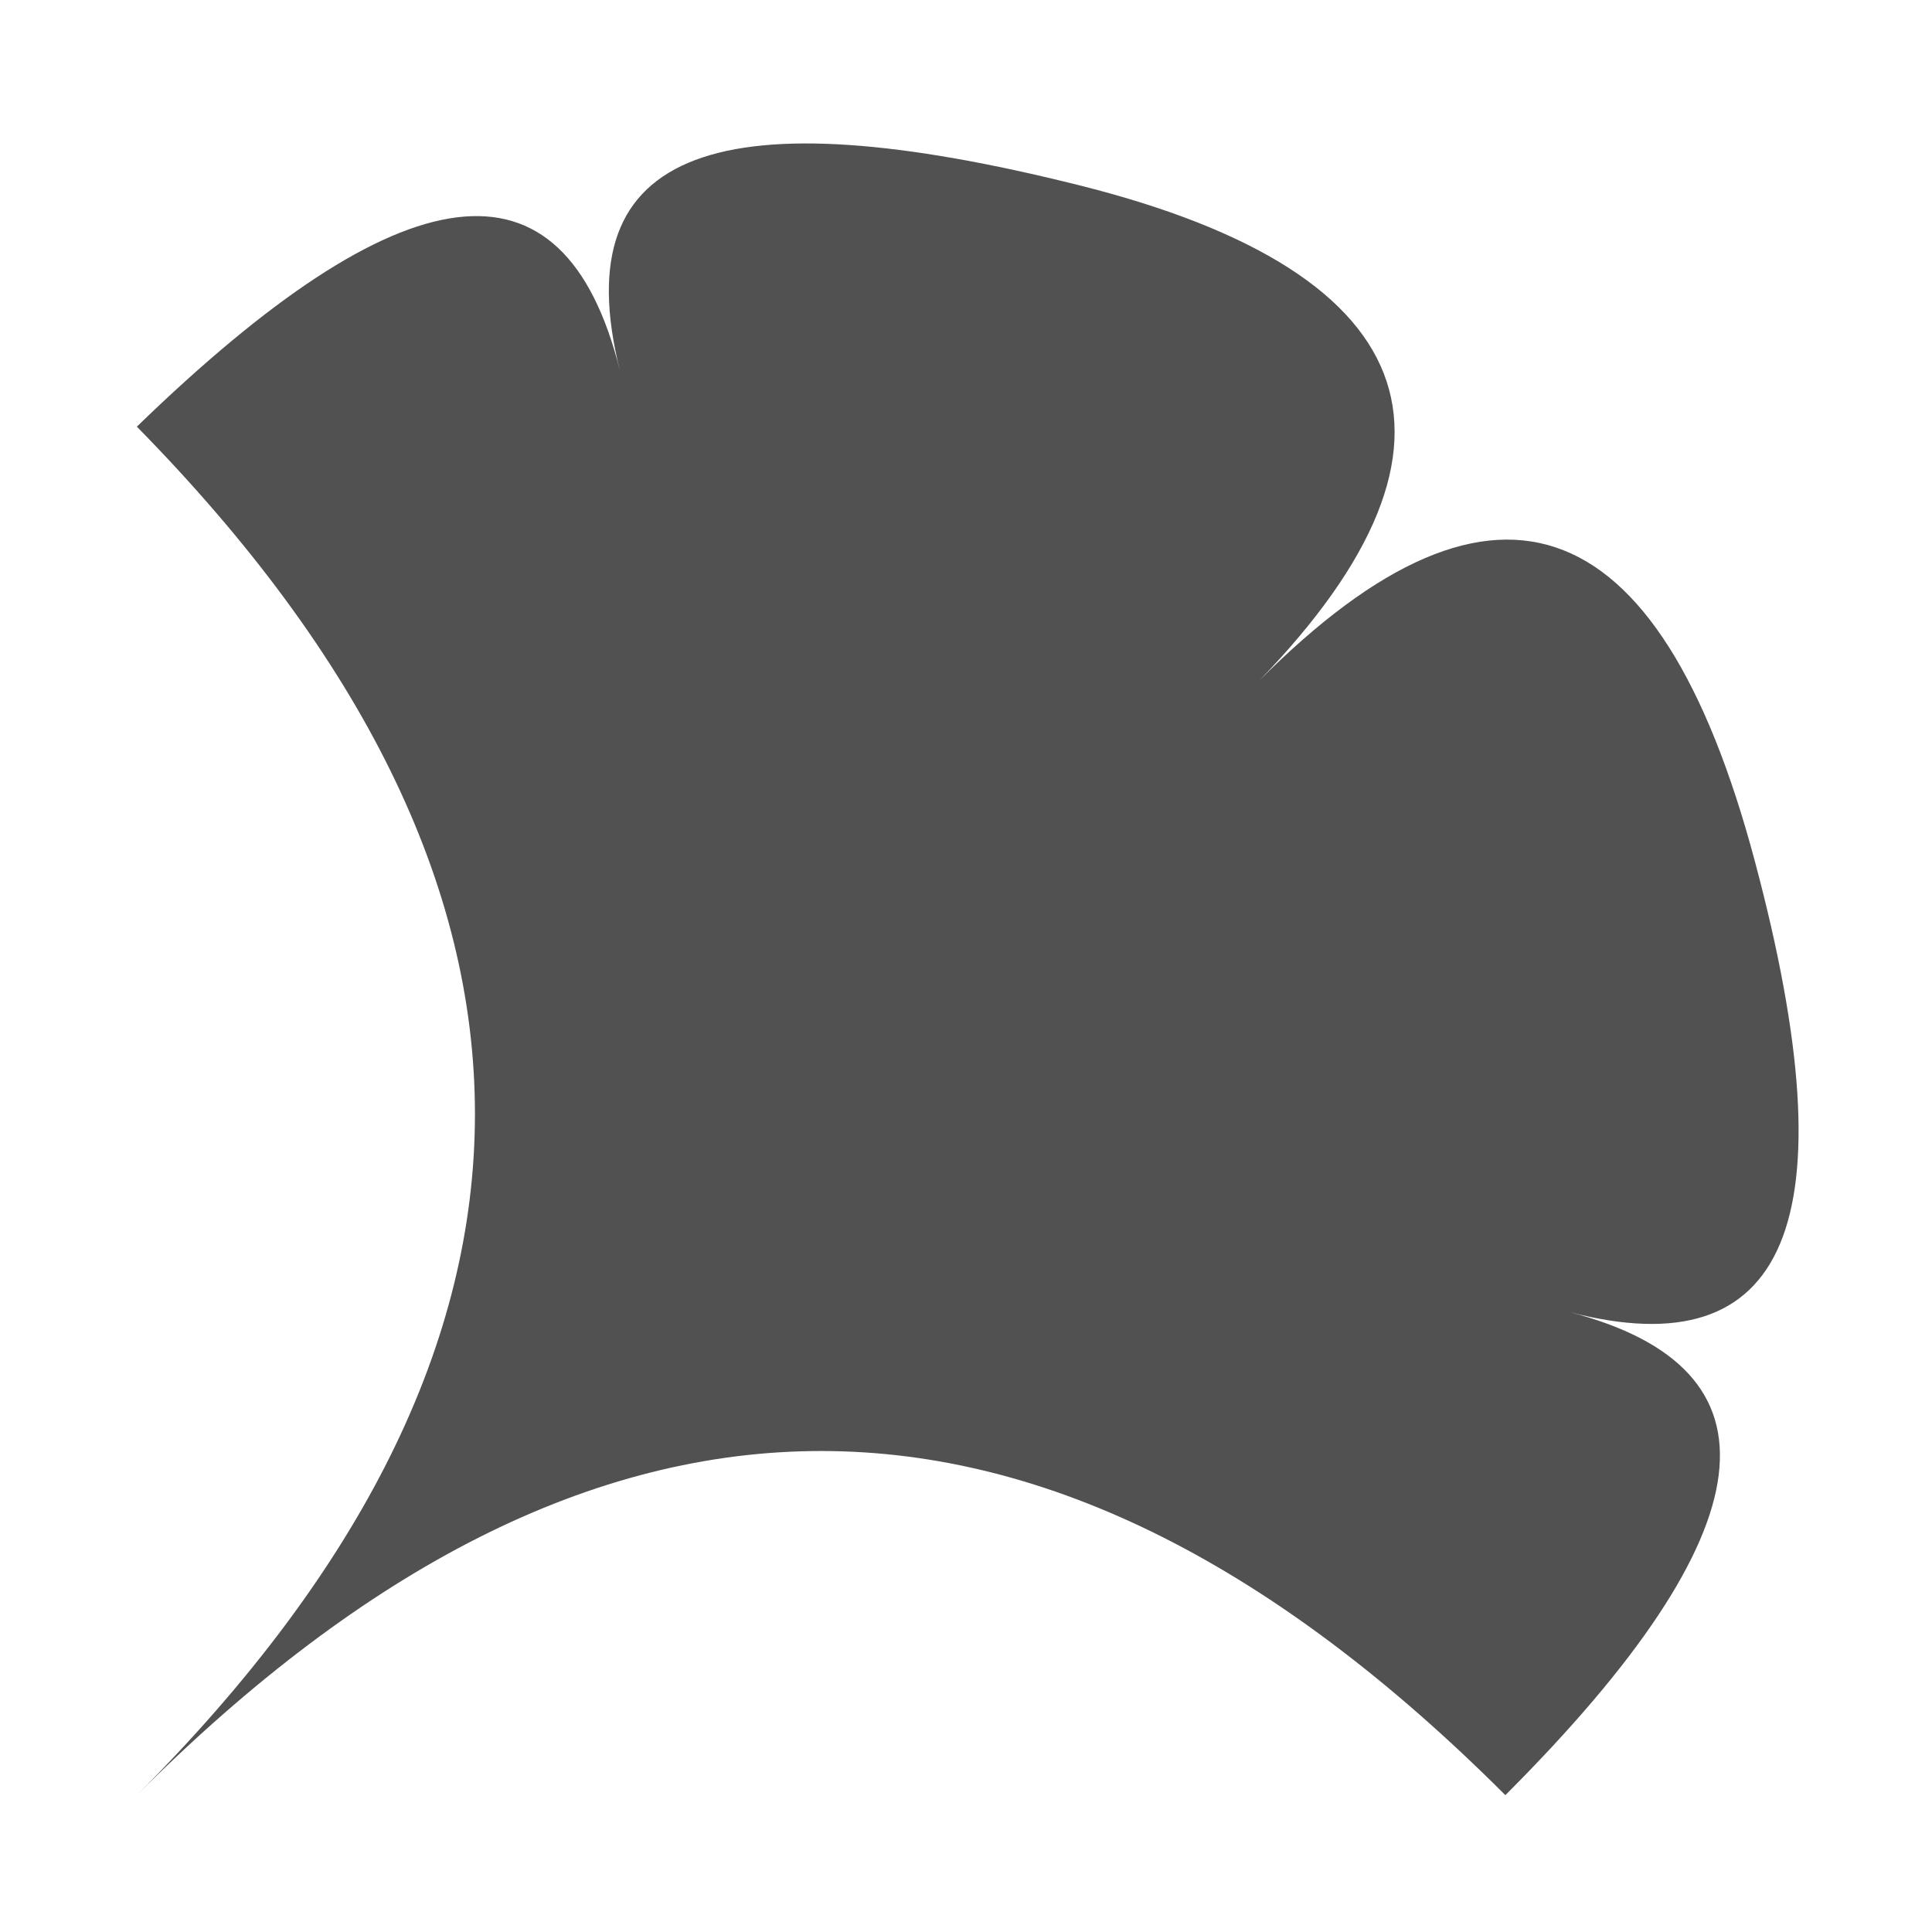
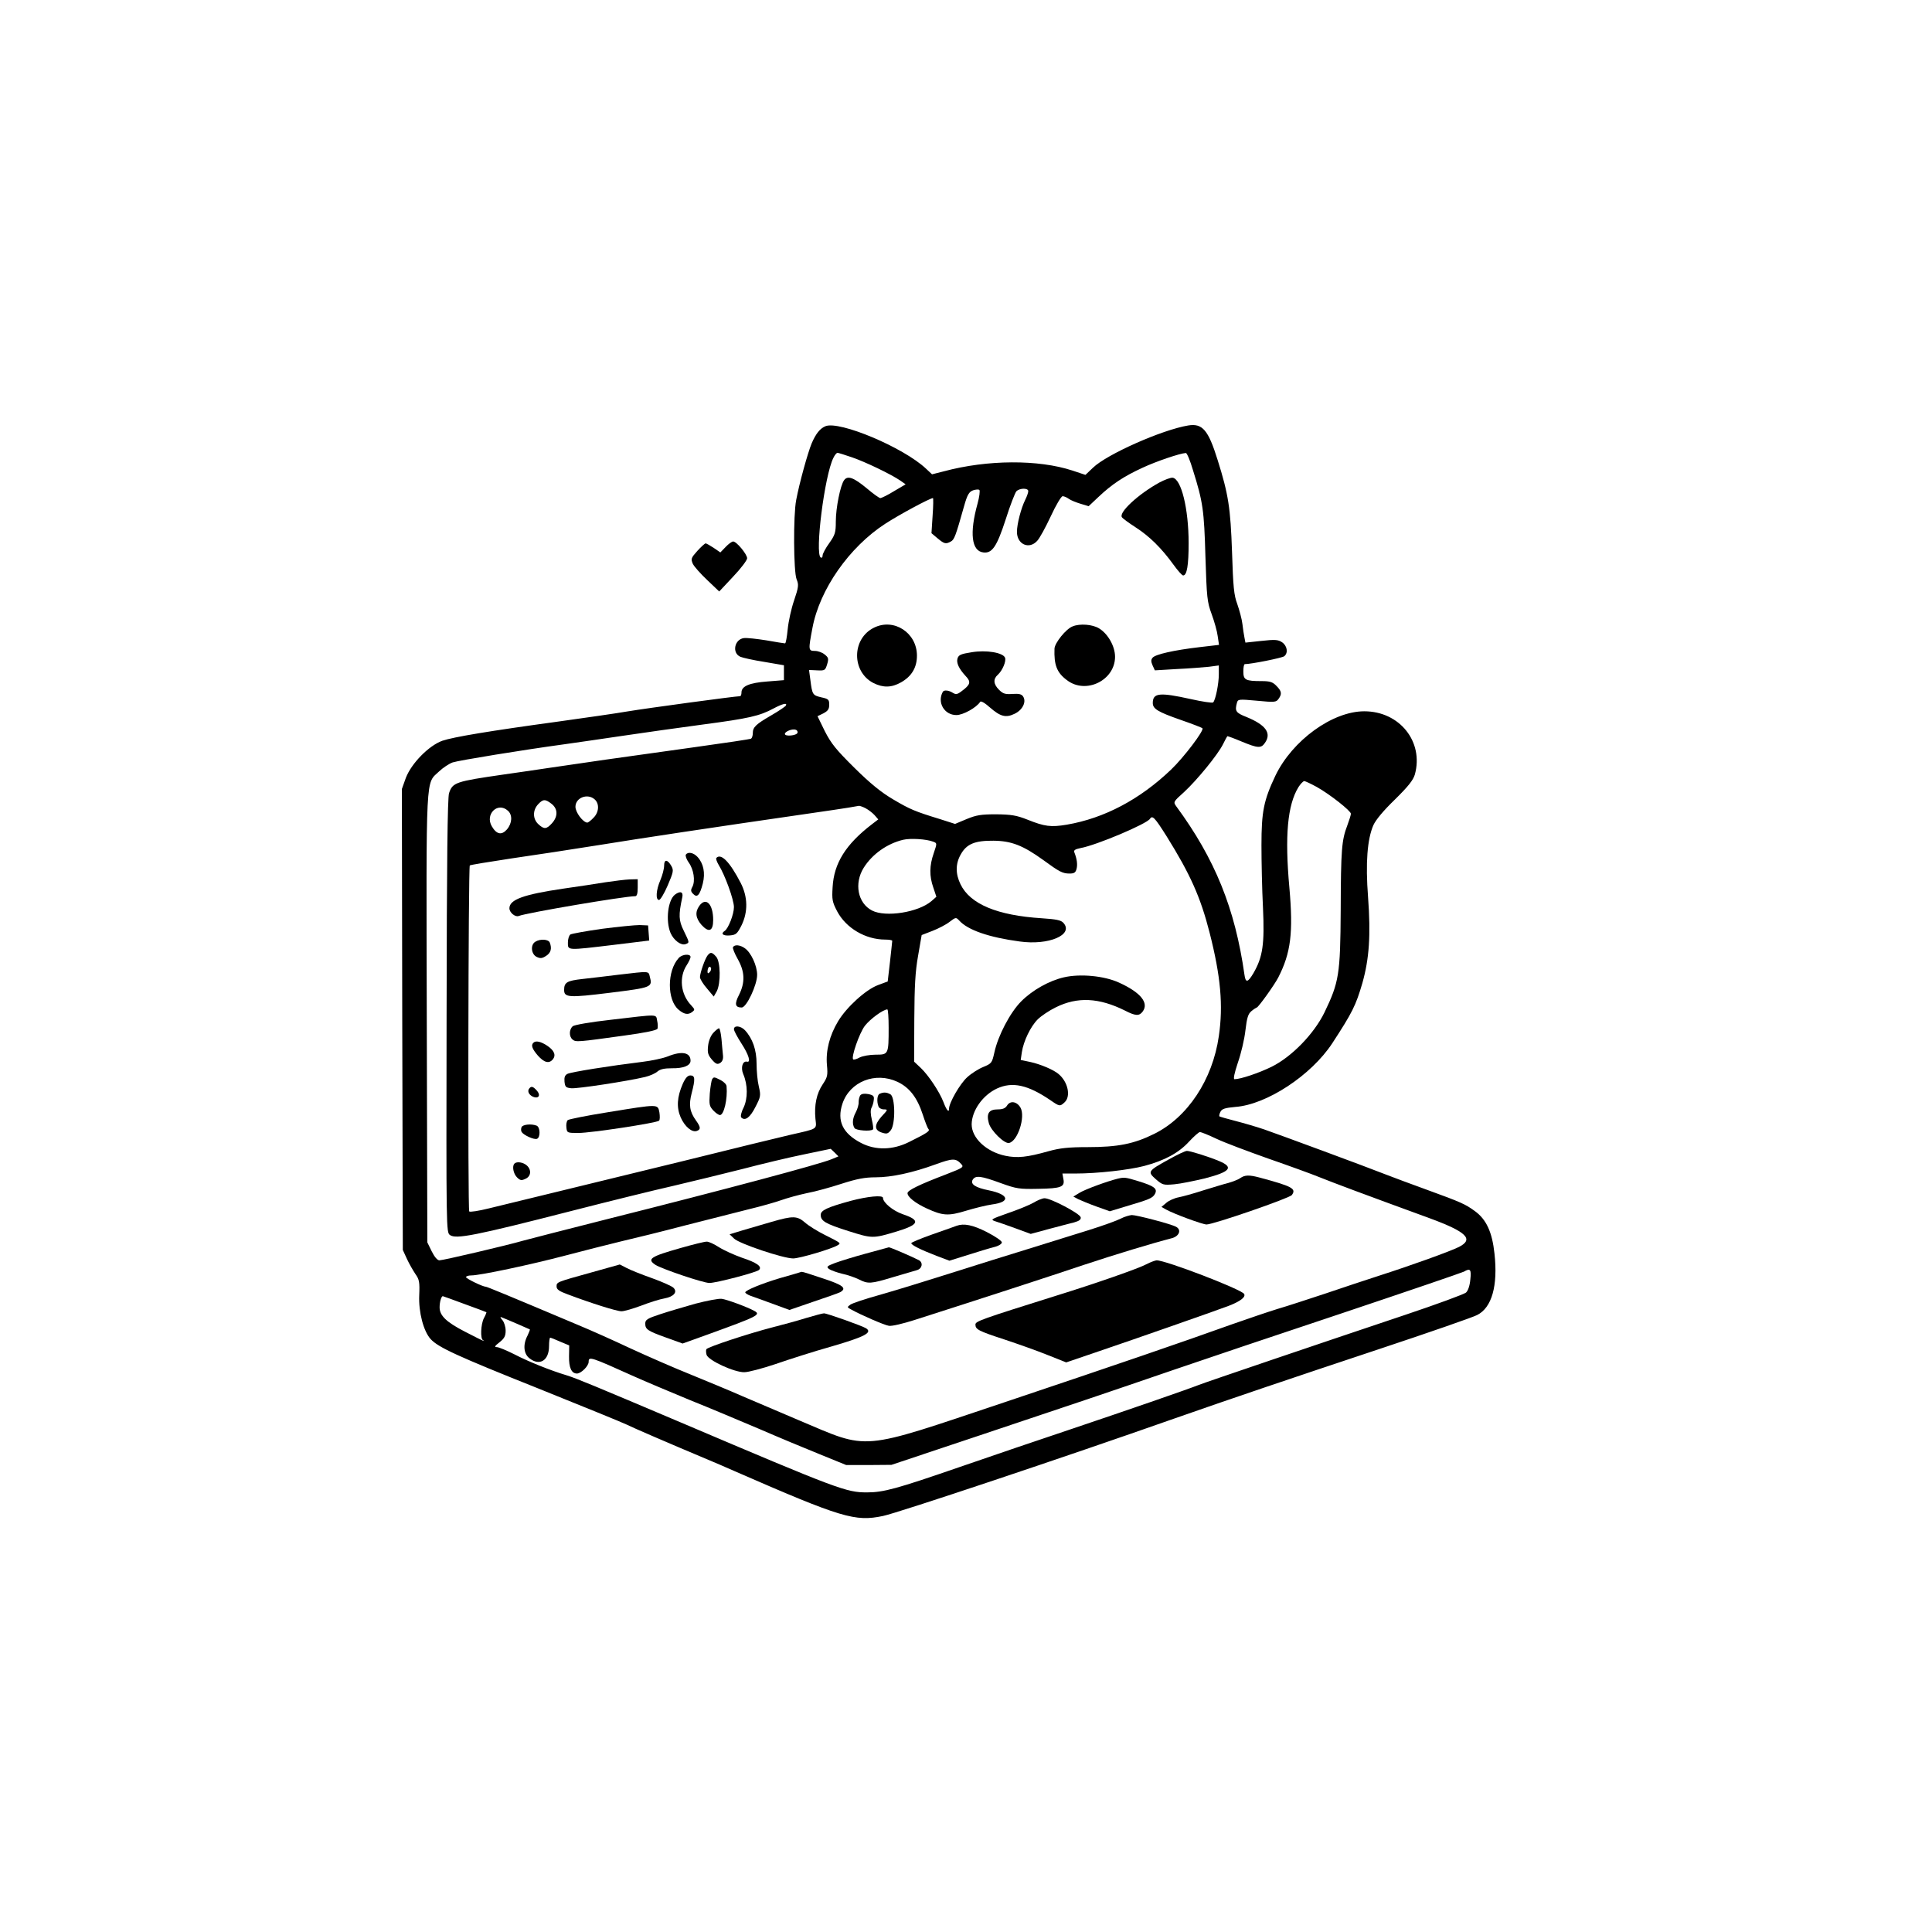
- <svg xmlns="http://www.w3.org/2000/svg" version="1.1" x="0px" y="0px" width="24px" height="24px" viewBox="0 0 24 24">
-   <style type="text/css">
- 	.st0{fill:#515151;}
- </style>
-   <path class="st0" d="M1.7,22.3c5.7-5.7,11.3-5.7,17,0c3.3-3.3,3.5-5.3,0.8-6c2.7,0.7,3.5-1.1,2.3-5.6s-3.3-5.2-6.3-2.1  c3-3,2.3-5.2-2.1-6.3S7,1.8,7.7,4.6C7,1.8,5,2.1,1.7,5.3C7.3,11,7.3,16.7,1.7,22.3" />
+ <svg xmlns="http://www.w3.org/2000/svg" version="1.0" width="1024pt" height="1024pt" viewBox="0 0 1024 1024" preserveAspectRatio="xMidYMid meet">
+   <g transform="translate(0,1024) scale(0.1,-0.1)" fill="#000000" stroke="none">
+     <path d="M4375 7981 c-29 -12 -51 -40 -73 -91 -20 -48 -65 -209 -82 -300 -16 -81 -14 -380 2 -420 12 -29 11 -41 -13 -112 -15 -43 -30 -112 -34 -153 -4 -41 -10 -75 -14 -75 -4 0 -49 7 -99 16 -50 8 -104 14 -119 12 -50 -6 -65 -79 -19 -99 11 -5 68 -18 126 -27 l105 -18 0 -39 0 -40 -88 -7 c-95 -7 -137 -25 -137 -58 0 -11 -3 -20 -8 -20 -25 0 -496 -64 -592 -80 -63 -11 -232 -35 -375 -55 -359 -49 -551 -81 -610 -101 -71 -25 -164 -119 -194 -197 l-21 -59 2 -1221 3 -1222 22 -48 c12 -26 33 -62 45 -80 20 -28 23 -42 20 -112 -4 -90 23 -192 61 -233 41 -44 141 -90 572 -262 236 -95 445 -180 465 -190 34 -17 229 -101 405 -175 50 -21 126 -53 170 -73 568 -248 637 -268 785 -237 78 16 967 313 1540 515 314 110 607 209 1091 370 262 87 495 168 518 180 78 39 111 155 92 326 -12 113 -43 181 -104 225 -51 37 -70 46 -257 114 -80 29 -174 64 -210 78 -114 45 -572 214 -650 241 -41 14 -110 34 -153 45 -43 11 -81 22 -84 24 -2 3 0 14 6 25 8 15 24 20 78 25 167 12 403 168 514 337 107 164 125 200 160 320 36 128 45 252 30 455 -14 182 -4 307 28 381 13 29 54 78 115 137 71 70 96 102 105 132 48 174 -81 335 -268 335 -169 0 -381 -154 -471 -341 -62 -131 -74 -190 -74 -369 0 -85 3 -234 8 -330 9 -194 -1 -262 -50 -347 -30 -51 -42 -54 -48 -10 -50 352 -156 614 -362 894 -16 22 -15 24 42 75 69 64 178 197 206 253 11 22 21 41 23 43 1 1 35 -11 75 -28 87 -36 104 -37 124 -8 37 52 5 96 -98 138 -56 22 -62 31 -50 75 5 19 9 20 106 11 93 -9 102 -8 114 9 20 27 17 42 -11 70 -19 20 -34 25 -77 25 -87 0 -98 6 -98 51 0 22 3 39 8 39 33 0 199 33 209 42 22 18 15 56 -12 74 -21 14 -38 15 -110 7 l-84 -9 -5 26 c-3 14 -8 47 -11 73 -3 26 -16 73 -27 105 -18 48 -22 90 -28 277 -8 232 -19 305 -76 486 -50 161 -81 196 -156 184 -139 -23 -432 -153 -505 -224 l-40 -38 -69 23 c-180 59 -450 58 -681 -4 l-63 -16 -32 30 c-120 113 -459 255 -533 225z m141 -165 c70 -24 206 -89 257 -124 l27 -19 -61 -36 c-34 -21 -67 -37 -73 -37 -6 0 -38 23 -71 51 -70 58 -102 70 -121 44 -20 -27 -44 -147 -44 -219 0 -59 -4 -71 -35 -115 -19 -26 -35 -56 -35 -65 0 -10 -4 -14 -10 -11 -32 20 20 434 67 528 7 15 17 27 22 27 4 0 39 -11 77 -24z m1807 -68 c53 -169 59 -212 66 -458 7 -218 9 -240 33 -305 14 -38 29 -91 32 -116 l7 -47 -103 -12 c-136 -16 -234 -38 -249 -56 -9 -11 -9 -20 0 -41 l12 -26 117 7 c64 3 141 9 170 12 l52 7 0 -47 c0 -49 -17 -135 -30 -149 -4 -4 -58 4 -120 18 -163 36 -200 33 -200 -21 0 -31 26 -47 149 -90 58 -20 110 -40 114 -44 11 -10 -98 -154 -166 -219 -165 -158 -354 -258 -553 -292 -84 -14 -117 -10 -209 27 -58 23 -86 27 -165 28 -80 0 -105 -4 -156 -25 l-62 -26 -78 25 c-137 42 -160 52 -250 105 -63 37 -121 84 -205 167 -98 97 -123 128 -157 194 l-39 80 31 15 c24 13 31 22 31 46 0 27 -4 31 -42 39 -46 11 -48 14 -58 93 l-7 52 43 -2 c41 -2 43 0 53 32 9 30 7 36 -13 52 -13 11 -36 19 -52 19 -35 0 -35 5 -13 121 38 205 195 429 386 553 74 48 237 136 253 136 2 0 2 -42 -2 -93 l-6 -93 32 -27 c36 -30 44 -32 71 -17 18 10 25 28 70 188 17 60 26 75 47 83 15 5 30 6 34 2 4 -4 0 -37 -10 -73 -43 -155 -32 -251 31 -258 47 -6 72 32 119 177 23 73 49 139 56 147 18 18 63 18 63 1 0 -8 -7 -28 -16 -46 -22 -44 -44 -129 -44 -170 0 -66 64 -95 107 -48 12 12 44 70 72 130 27 59 56 107 63 107 8 0 22 -6 33 -14 11 -8 39 -19 62 -26 l43 -13 52 49 c72 68 134 109 234 155 73 34 197 76 229 78 6 1 23 -40 38 -91z m-2158 -1248 c-3 -5 -38 -29 -78 -52 -81 -47 -97 -62 -97 -94 0 -13 -4 -25 -9 -29 -5 -3 -139 -23 -298 -45 -391 -54 -612 -86 -773 -110 -74 -11 -182 -27 -240 -35 -256 -37 -271 -42 -290 -99 -8 -24 -12 -357 -13 -1181 -2 -1136 -2 -1147 18 -1161 32 -23 134 -3 645 128 195 50 438 110 540 133 102 24 266 64 365 89 99 26 245 61 324 77 l144 30 21 -20 20 -20 -36 -15 c-62 -26 -547 -156 -1203 -321 -209 -53 -404 -103 -433 -111 -82 -24 -423 -104 -443 -104 -11 0 -26 18 -41 48 l-23 47 -3 1190 c-3 1324 -7 1237 66 1307 20 19 52 40 71 47 34 11 371 66 591 96 63 9 203 29 310 45 107 16 299 43 426 60 242 32 300 45 374 85 47 25 75 32 65 15z m62 -144 c-5 -15 -67 -21 -67 -6 0 13 40 29 58 22 7 -2 11 -10 9 -16z m2752 -287 c70 -39 181 -127 181 -142 0 -7 -9 -35 -19 -62 -30 -78 -34 -129 -35 -450 -2 -340 -9 -381 -86 -541 -55 -113 -173 -235 -280 -288 -67 -33 -165 -66 -197 -66 -7 0 -1 31 18 88 17 48 35 125 40 171 8 67 14 87 32 102 12 10 25 18 28 19 8 0 94 120 114 159 67 131 80 237 59 476 -25 276 -10 438 48 533 11 17 25 32 31 32 5 0 35 -14 66 -31z m-3827 -66 c26 -23 23 -69 -7 -98 -13 -14 -28 -25 -32 -25 -23 1 -63 54 -63 84 0 48 64 73 102 39z m-228 -24 c33 -26 34 -67 1 -103 -29 -32 -42 -32 -72 -4 -30 28 -30 74 -1 105 26 28 38 29 72 2z m1664 -23 c15 -8 36 -24 47 -36 l20 -23 -34 -26 c-138 -106 -201 -206 -208 -333 -4 -66 -2 -78 24 -128 47 -89 150 -150 255 -150 21 0 38 -3 37 -7 0 -5 -6 -55 -12 -112 l-12 -103 -51 -19 c-65 -24 -167 -117 -212 -192 -45 -75 -66 -156 -59 -232 5 -55 3 -64 -23 -103 -32 -48 -45 -109 -38 -182 6 -57 16 -51 -134 -85 -60 -14 -311 -75 -556 -136 -246 -60 -559 -136 -697 -170 -137 -33 -293 -71 -345 -84 -52 -13 -98 -20 -103 -16 -8 8 -5 1826 3 1834 3 3 102 19 220 37 118 17 328 49 465 71 216 35 572 89 1125 169 80 11 168 25 195 29 28 5 54 9 58 10 4 0 20 -5 35 -13z m-1896 -13 c25 -22 23 -66 -5 -99 -28 -32 -55 -27 -80 16 -38 64 31 132 85 83z m3491 -135 c126 -202 180 -323 228 -511 59 -231 73 -386 49 -549 -33 -231 -166 -431 -343 -518 -107 -53 -192 -70 -352 -70 -101 0 -147 -5 -205 -21 -117 -33 -167 -38 -231 -25 -101 21 -179 94 -179 167 1 73 59 155 135 190 81 37 163 19 282 -62 49 -34 51 -34 75 -12 35 31 19 109 -32 151 -26 22 -94 51 -148 63 l-52 11 6 41 c9 59 46 136 84 174 18 18 61 47 96 64 115 57 229 51 366 -17 56 -29 76 -30 94 -6 35 46 -10 102 -125 154 -78 36 -206 48 -292 28 -78 -18 -166 -67 -226 -127 -59 -59 -124 -183 -143 -273 -12 -53 -14 -57 -58 -75 -25 -10 -63 -34 -85 -54 -39 -35 -97 -136 -97 -168 0 -23 -14 -6 -30 37 -21 54 -79 141 -119 179 l-36 34 1 226 c1 174 5 251 20 335 l19 110 57 22 c31 12 72 33 91 48 33 25 34 25 51 7 45 -50 156 -89 320 -111 155 -22 289 36 232 99 -13 14 -38 19 -114 24 -237 15 -380 75 -431 180 -27 55 -27 109 1 158 31 56 75 74 174 73 95 -1 156 -25 263 -102 86 -63 103 -72 140 -72 24 0 32 5 37 25 6 23 2 53 -12 88 -4 11 5 16 33 22 84 15 351 128 368 155 13 20 25 8 88 -92z m-1237 -29 c21 -8 21 -8 3 -61 -23 -66 -24 -121 -2 -183 l16 -48 -26 -23 c-70 -60 -243 -87 -315 -50 -76 39 -96 144 -44 227 46 73 125 128 209 148 39 9 122 4 159 -10z m-236 -986 c0 -142 -1 -143 -69 -143 -31 0 -69 -7 -85 -15 -16 -9 -31 -13 -34 -10 -12 11 33 140 62 178 28 36 96 86 119 87 4 0 7 -44 7 -97z m47 -287 c63 -30 104 -82 134 -174 12 -37 25 -71 30 -76 9 -10 -4 -20 -101 -68 -87 -44 -179 -46 -256 -6 -98 51 -129 117 -99 208 39 117 174 171 292 116z m1691 -302 c42 -20 165 -66 272 -104 107 -37 231 -82 275 -100 75 -30 213 -82 580 -216 199 -73 238 -112 158 -153 -48 -24 -254 -98 -419 -151 -71 -23 -201 -66 -289 -96 -88 -29 -203 -67 -255 -82 -52 -16 -160 -53 -240 -81 -273 -98 -606 -212 -1205 -413 -779 -261 -713 -255 -1090 -96 -104 44 -242 103 -305 130 -63 28 -185 78 -270 113 -85 34 -229 97 -320 139 -91 43 -217 99 -280 125 -379 160 -479 201 -485 201 -16 0 -105 43 -105 51 0 5 13 9 28 9 47 0 315 57 497 105 94 25 226 58 295 75 69 16 224 54 345 86 121 31 272 69 335 85 63 15 140 37 171 48 31 11 92 28 135 37 44 8 127 31 185 50 81 26 123 34 180 34 84 0 196 24 319 69 88 32 106 33 134 2 16 -17 12 -20 -81 -56 -139 -53 -203 -84 -203 -99 0 -20 41 -53 102 -81 85 -39 114 -41 209 -12 46 14 108 29 136 33 101 13 92 53 -16 75 -71 14 -100 33 -85 57 15 23 43 20 149 -19 83 -30 98 -32 199 -30 122 2 141 10 132 53 l-5 28 67 0 c119 0 285 19 366 40 109 29 183 69 238 129 26 28 52 51 58 51 6 0 46 -16 88 -36z m1345 -746 c-3 -33 -12 -59 -23 -69 -11 -9 -155 -62 -322 -118 -433 -145 -1058 -357 -1093 -371 -55 -22 -367 -130 -670 -232 -165 -55 -435 -147 -600 -204 -333 -115 -402 -134 -490 -134 -109 0 -148 14 -985 370 -460 195 -551 233 -605 250 -87 26 -204 73 -277 111 -42 21 -84 39 -95 39 -14 0 -11 6 15 26 25 20 32 33 32 61 0 21 -8 45 -17 56 -10 11 -13 18 -7 16 17 -6 149 -63 152 -65 2 -1 -4 -16 -12 -33 -25 -47 -21 -96 10 -120 54 -43 104 -12 104 64 0 25 3 45 6 45 3 0 27 -9 53 -21 l48 -20 -1 -58 c-1 -60 13 -91 42 -91 22 0 62 40 62 62 0 30 9 27 240 -77 58 -26 191 -82 295 -125 105 -42 271 -112 370 -154 99 -43 243 -103 320 -134 l140 -57 120 0 120 1 485 162 c538 180 639 214 1015 343 143 49 543 184 889 299 346 116 636 215 645 220 34 20 40 12 34 -42z m-5330 -130 c62 -22 113 -42 115 -43 1 -1 -4 -15 -13 -31 -17 -33 -20 -110 -5 -117 6 -3 7 -5 3 -4 -5 1 -49 23 -99 49 -99 51 -134 85 -134 129 0 28 9 59 17 59 2 0 54 -19 116 -42z" />
+     <path d="M6144 7682 c-112 -62 -214 -157 -198 -183 3 -6 36 -30 73 -54 73 -47 137 -110 200 -197 23 -32 46 -58 52 -58 20 0 29 54 29 171 0 183 -39 341 -85 347 -11 1 -43 -11 -71 -26z" />
+     <path d="M4632 6913 c-118 -58 -119 -233 -3 -293 52 -26 96 -25 146 3 57 32 85 79 85 142 0 121 -122 201 -228 148z" />
+     <path d="M5685 6920 c-35 -13 -95 -88 -96 -118 -3 -86 12 -127 66 -167 100 -77 255 -1 255 124 0 55 -37 121 -84 150 -35 22 -103 27 -141 11z" />
+     <path d="M5150 6783 c-57 -9 -69 -14 -75 -33 -7 -23 7 -54 43 -93 30 -31 26 -46 -22 -81 -22 -17 -30 -18 -46 -8 -22 14 -47 16 -53 5 -31 -56 8 -123 72 -123 36 0 107 40 126 70 4 6 23 -4 51 -29 56 -49 85 -57 132 -34 42 20 63 63 45 91 -8 13 -22 16 -56 14 -39 -3 -51 1 -72 22 -30 30 -32 57 -6 80 24 22 45 71 38 90 -11 27 -99 42 -177 29z" />
+     <path d="M3635 5710 c-3 -6 3 -24 15 -41 27 -37 36 -98 20 -129 -10 -18 -9 -25 4 -38 21 -22 35 -7 51 55 14 56 4 106 -28 141 -21 23 -51 29 -62 12z" />
+     <path d="M3797 5693 c-4 -3 2 -20 12 -37 34 -55 81 -185 81 -224 0 -38 -30 -114 -49 -126 -23 -15 -9 -27 27 -24 33 3 39 8 62 53 35 71 34 151 -4 225 -58 112 -104 159 -129 133z" />
+     <path d="M3520 5652 c0 -17 -9 -51 -20 -77 -23 -53 -26 -105 -7 -105 7 0 28 35 46 77 30 70 32 80 20 102 -21 37 -39 38 -39 3z" />
+     <path d="M3210 5564 c-47 -8 -148 -23 -225 -34 -210 -31 -285 -58 -285 -104 0 -23 31 -48 49 -41 42 17 561 105 618 105 9 0 13 15 13 45 l0 45 -42 -1 c-24 -1 -81 -8 -128 -15z" />
+     <path d="M3577 5498 c-37 -29 -50 -138 -23 -203 17 -39 56 -68 80 -59 21 8 21 7 -10 71 -27 54 -28 83 -8 176 7 30 -10 37 -39 15z" />
+     <path d="M3706 5438 c-23 -33 -19 -64 12 -100 39 -43 62 -34 62 26 0 85 -39 124 -74 74z" />
+     <path d="M3190 5317 c-85 -12 -161 -26 -167 -30 -7 -5 -13 -24 -13 -43 0 -42 -7 -42 243 -12 l188 23 -3 40 -3 40 -45 2 c-25 0 -115 -9 -200 -20z" />
+     <path d="M2838 5249 c-28 -16 -23 -67 7 -81 19 -9 29 -8 50 6 25 16 31 39 19 70 -7 18 -50 21 -76 5z" />
+     <path d="M3885 5220 c-3 -5 8 -33 25 -63 38 -67 40 -124 7 -190 -25 -48 -21 -67 14 -67 26 0 82 120 82 173 0 48 -32 118 -65 141 -25 18 -54 21 -63 6z" />
+     <path d="M3751 5177 c-14 -17 -41 -94 -41 -116 0 -10 17 -37 37 -60 l36 -43 16 28 c22 43 20 157 -3 183 -22 25 -30 26 -45 8z m10 -90 c-8 -8 -11 -7 -11 4 0 9 3 19 7 23 4 4 9 2 11 -4 3 -7 -1 -17 -7 -23z" />
+     <path d="M3597 5162 c-62 -68 -62 -221 -1 -273 29 -25 50 -29 71 -14 17 13 17 14 -4 37 -56 59 -65 149 -23 213 11 17 20 36 20 43 0 18 -45 15 -63 -6z" />
+     <path d="M3280 5074 c-63 -8 -150 -18 -194 -23 -81 -9 -96 -18 -96 -58 0 -40 25 -42 242 -15 224 28 227 29 212 86 -7 30 -1 29 -164 10z" />
+     <path d="M3238 4835 c-108 -12 -193 -27 -202 -34 -20 -17 -21 -55 -1 -71 17 -14 28 -13 272 21 111 15 175 28 178 37 2 7 2 26 -2 42 -7 36 11 35 -245 5z" />
+     <path d="M3890 4785 c0 -8 18 -42 40 -76 39 -60 51 -102 29 -96 -23 5 -34 -31 -20 -65 25 -58 25 -130 2 -179 -13 -25 -17 -47 -12 -52 20 -20 47 0 75 56 28 54 29 60 18 108 -7 28 -12 82 -12 121 0 73 -21 134 -62 178 -22 23 -58 27 -58 5z" />
+     <path d="M3781 4766 c-14 -15 -25 -42 -28 -69 -4 -36 -1 -48 20 -73 21 -24 29 -27 44 -18 12 8 17 21 15 40 -2 16 -5 55 -8 87 -3 31 -9 57 -13 57 -4 0 -18 -11 -30 -24z" />
+     <path d="M2827 4713 c-14 -13 -6 -33 24 -68 33 -37 59 -44 79 -20 18 22 8 47 -29 72 -34 23 -62 29 -74 16z" />
+     <path d="M3540 4641 c-25 -10 -85 -23 -135 -29 -171 -21 -380 -54 -398 -64 -13 -7 -17 -18 -15 -41 3 -28 7 -32 36 -35 32 -3 296 37 392 60 25 6 54 19 65 29 14 12 36 17 76 17 62 -1 99 14 99 40 0 44 -46 53 -120 23z" />
+     <path d="M3619 4496 c-31 -71 -34 -126 -11 -179 22 -49 60 -81 86 -71 21 8 20 20 -5 55 -34 47 -39 83 -23 145 20 76 18 94 -7 94 -14 0 -26 -13 -40 -44z" />
+     <path d="M3774 4519 c-3 -6 -9 -40 -12 -75 -4 -58 -2 -67 18 -89 13 -14 29 -25 36 -25 21 0 41 85 35 152 0 10 -14 24 -31 33 -35 18 -37 18 -46 4z" />
+     <path d="M2807 4473 c-13 -13 -7 -32 14 -44 32 -16 48 4 24 31 -19 21 -28 24 -38 13z" />
+     <path d="M3222 4345 c-112 -18 -208 -37 -213 -42 -6 -6 -9 -23 -7 -39 3 -28 4 -29 63 -29 67 0 415 53 428 65 5 4 5 24 2 44 -9 45 -2 45 -273 1z" />
+     <path d="M2764 4265 c-3 -8 -3 -19 1 -25 11 -17 66 -42 81 -36 19 7 18 62 -2 70 -29 11 -75 6 -80 -9z" />
+     <path d="M2727 4073 c-14 -13 -6 -54 13 -73 17 -17 24 -18 45 -8 30 13 33 48 7 71 -19 17 -53 22 -65 10z" />
+     <path d="M5338 4381 c-9 -15 -23 -21 -50 -21 -47 0 -61 -22 -47 -73 11 -40 82 -110 107 -105 46 9 88 138 61 187 -19 33 -54 39 -71 12z" />
+     <path d="M4560 4435 c-5 -7 -9 -23 -9 -36 1 -13 -6 -37 -15 -54 -18 -33 -20 -63 -7 -84 8 -13 87 -19 98 -7 3 3 0 26 -6 51 -7 29 -8 52 -2 63 5 9 11 28 12 41 3 21 -1 26 -28 32 -21 4 -36 2 -43 -6z" />
+     <path d="M4663 4443 c-14 -5 -17 -41 -7 -67 3 -9 16 -16 29 -16 22 0 21 -2 -12 -37 -40 -45 -40 -73 1 -86 25 -8 32 -7 47 12 26 32 24 178 -2 191 -19 11 -36 12 -56 3z" />
+     <path d="M6197 4096 c-114 -63 -116 -66 -71 -106 36 -31 40 -32 98 -27 34 3 106 18 161 31 136 35 156 59 77 92 -57 24 -154 54 -171 54 -9 0 -51 -20 -94 -44z" />
+     <path d="M6574 3996 c-11 -8 -40 -19 -64 -26 -25 -6 -85 -25 -135 -40 -49 -16 -107 -32 -128 -36 -22 -4 -51 -17 -65 -29 l-26 -22 25 -14 c41 -23 193 -79 214 -79 36 0 439 139 452 156 25 34 3 46 -172 93 -53 14 -77 14 -101 -3z" />
+     <path d="M5925 3993 c-57 -14 -174 -57 -203 -75 l-33 -20 26 -14 c15 -7 58 -25 97 -39 l70 -25 86 26 c125 37 142 44 154 67 14 27 -5 41 -90 67 -66 20 -72 21 -107 13z" />
+     <path d="M4508 3875 c-124 -34 -158 -50 -158 -74 0 -33 25 -47 147 -86 127 -40 129 -40 256 -2 119 36 128 59 33 91 -53 18 -106 62 -106 87 0 16 -82 8 -172 -16z" />
+     <path d="M5477 3865 c-21 -12 -82 -37 -135 -55 -90 -32 -94 -34 -67 -43 17 -5 65 -22 109 -38 l79 -29 96 26 c53 14 113 30 134 35 28 8 37 15 35 27 -4 20 -160 102 -192 101 -11 0 -38 -11 -59 -24z" />
+     <path d="M5940 3781 c-19 -10 -96 -38 -170 -61 -378 -118 -451 -140 -515 -160 -38 -12 -160 -50 -270 -85 -110 -35 -258 -80 -329 -100 -71 -20 -138 -42 -149 -50 -18 -13 -18 -14 5 -26 50 -28 174 -82 199 -86 15 -3 75 11 140 32 326 104 725 234 894 291 169 56 364 115 465 141 40 10 54 45 23 61 -28 15 -208 62 -234 62 -13 -1 -40 -9 -59 -19z" />
+     <path d="M4090 3764 c-47 -14 -116 -34 -154 -45 l-69 -21 24 -23 c28 -27 260 -105 313 -105 34 0 206 51 236 70 18 11 19 11 -67 54 -40 20 -87 49 -106 66 -42 36 -63 37 -177 4z" />
+     <path d="M5070 3743 c-8 -3 -66 -24 -127 -45 -62 -22 -113 -43 -113 -47 0 -10 48 -34 133 -67 l69 -26 96 30 c54 17 116 36 140 42 25 6 42 17 42 25 0 8 -35 32 -80 55 -75 38 -121 47 -160 33z" />
+     <path d="M3610 3626 c-163 -46 -183 -59 -136 -90 35 -22 253 -96 286 -96 36 0 250 56 263 69 18 18 -12 39 -91 65 -42 15 -97 40 -122 56 -25 16 -54 30 -65 29 -11 0 -72 -15 -135 -33z" />
+     <path d="M4590 3596 c-63 -17 -137 -40 -164 -50 -44 -17 -47 -20 -32 -32 10 -7 41 -18 69 -25 29 -6 69 -20 89 -30 49 -25 63 -24 182 12 55 16 112 33 126 37 28 8 34 40 10 53 -37 19 -153 69 -159 68 -3 -1 -58 -16 -121 -33z" />
+     <path d="M6080 3541 c-44 -24 -274 -104 -490 -171 -386 -121 -420 -133 -420 -150 0 -26 14 -34 155 -80 72 -24 174 -60 228 -82 l98 -39 147 50 c233 79 652 226 715 250 62 24 91 47 81 63 -16 25 -417 179 -464 178 -8 -1 -31 -9 -50 -19z" />
+     <path d="M3135 3496 c-187 -52 -185 -51 -185 -75 0 -15 14 -25 58 -41 124 -47 261 -90 286 -90 15 0 62 14 105 30 44 17 98 34 122 38 50 9 72 34 48 57 -8 8 -59 31 -112 50 -54 19 -114 43 -135 54 l-37 19 -150 -42z" />
+     <path d="M4235 3495 c-5 -2 -50 -15 -100 -29 -97 -29 -185 -65 -185 -76 0 -4 12 -12 28 -18 15 -5 67 -24 116 -42 l90 -33 125 43 c69 23 134 46 144 51 37 21 16 38 -91 73 -59 20 -109 36 -112 35 -3 0 -9 -2 -15 -4z" />
+     <path d="M3685 3330 c-60 -17 -145 -42 -187 -56 -67 -22 -78 -29 -78 -49 0 -31 12 -39 112 -75 l86 -31 139 50 c259 94 278 103 241 123 -38 21 -147 61 -173 64 -16 2 -79 -10 -140 -26z" />
+     <path d="M4275 3255 c-44 -14 -125 -36 -180 -50 -128 -33 -343 -104 -351 -116 -3 -5 -2 -19 1 -30 10 -30 147 -93 200 -92 22 0 96 20 165 43 69 24 203 67 299 94 175 51 217 73 181 96 -21 13 -209 80 -223 79 -7 0 -48 -11 -92 -24z" />
+     <path d="M3846 7341 l-28 -29 -35 24 c-20 13 -39 24 -43 24 -4 0 -24 -18 -44 -40 -33 -37 -35 -42 -24 -68 7 -15 42 -54 77 -87 l63 -60 74 79 c41 43 74 87 74 97 0 21 -56 89 -74 89 -7 0 -25 -13 -40 -29z" />
+   </g>
</svg>
